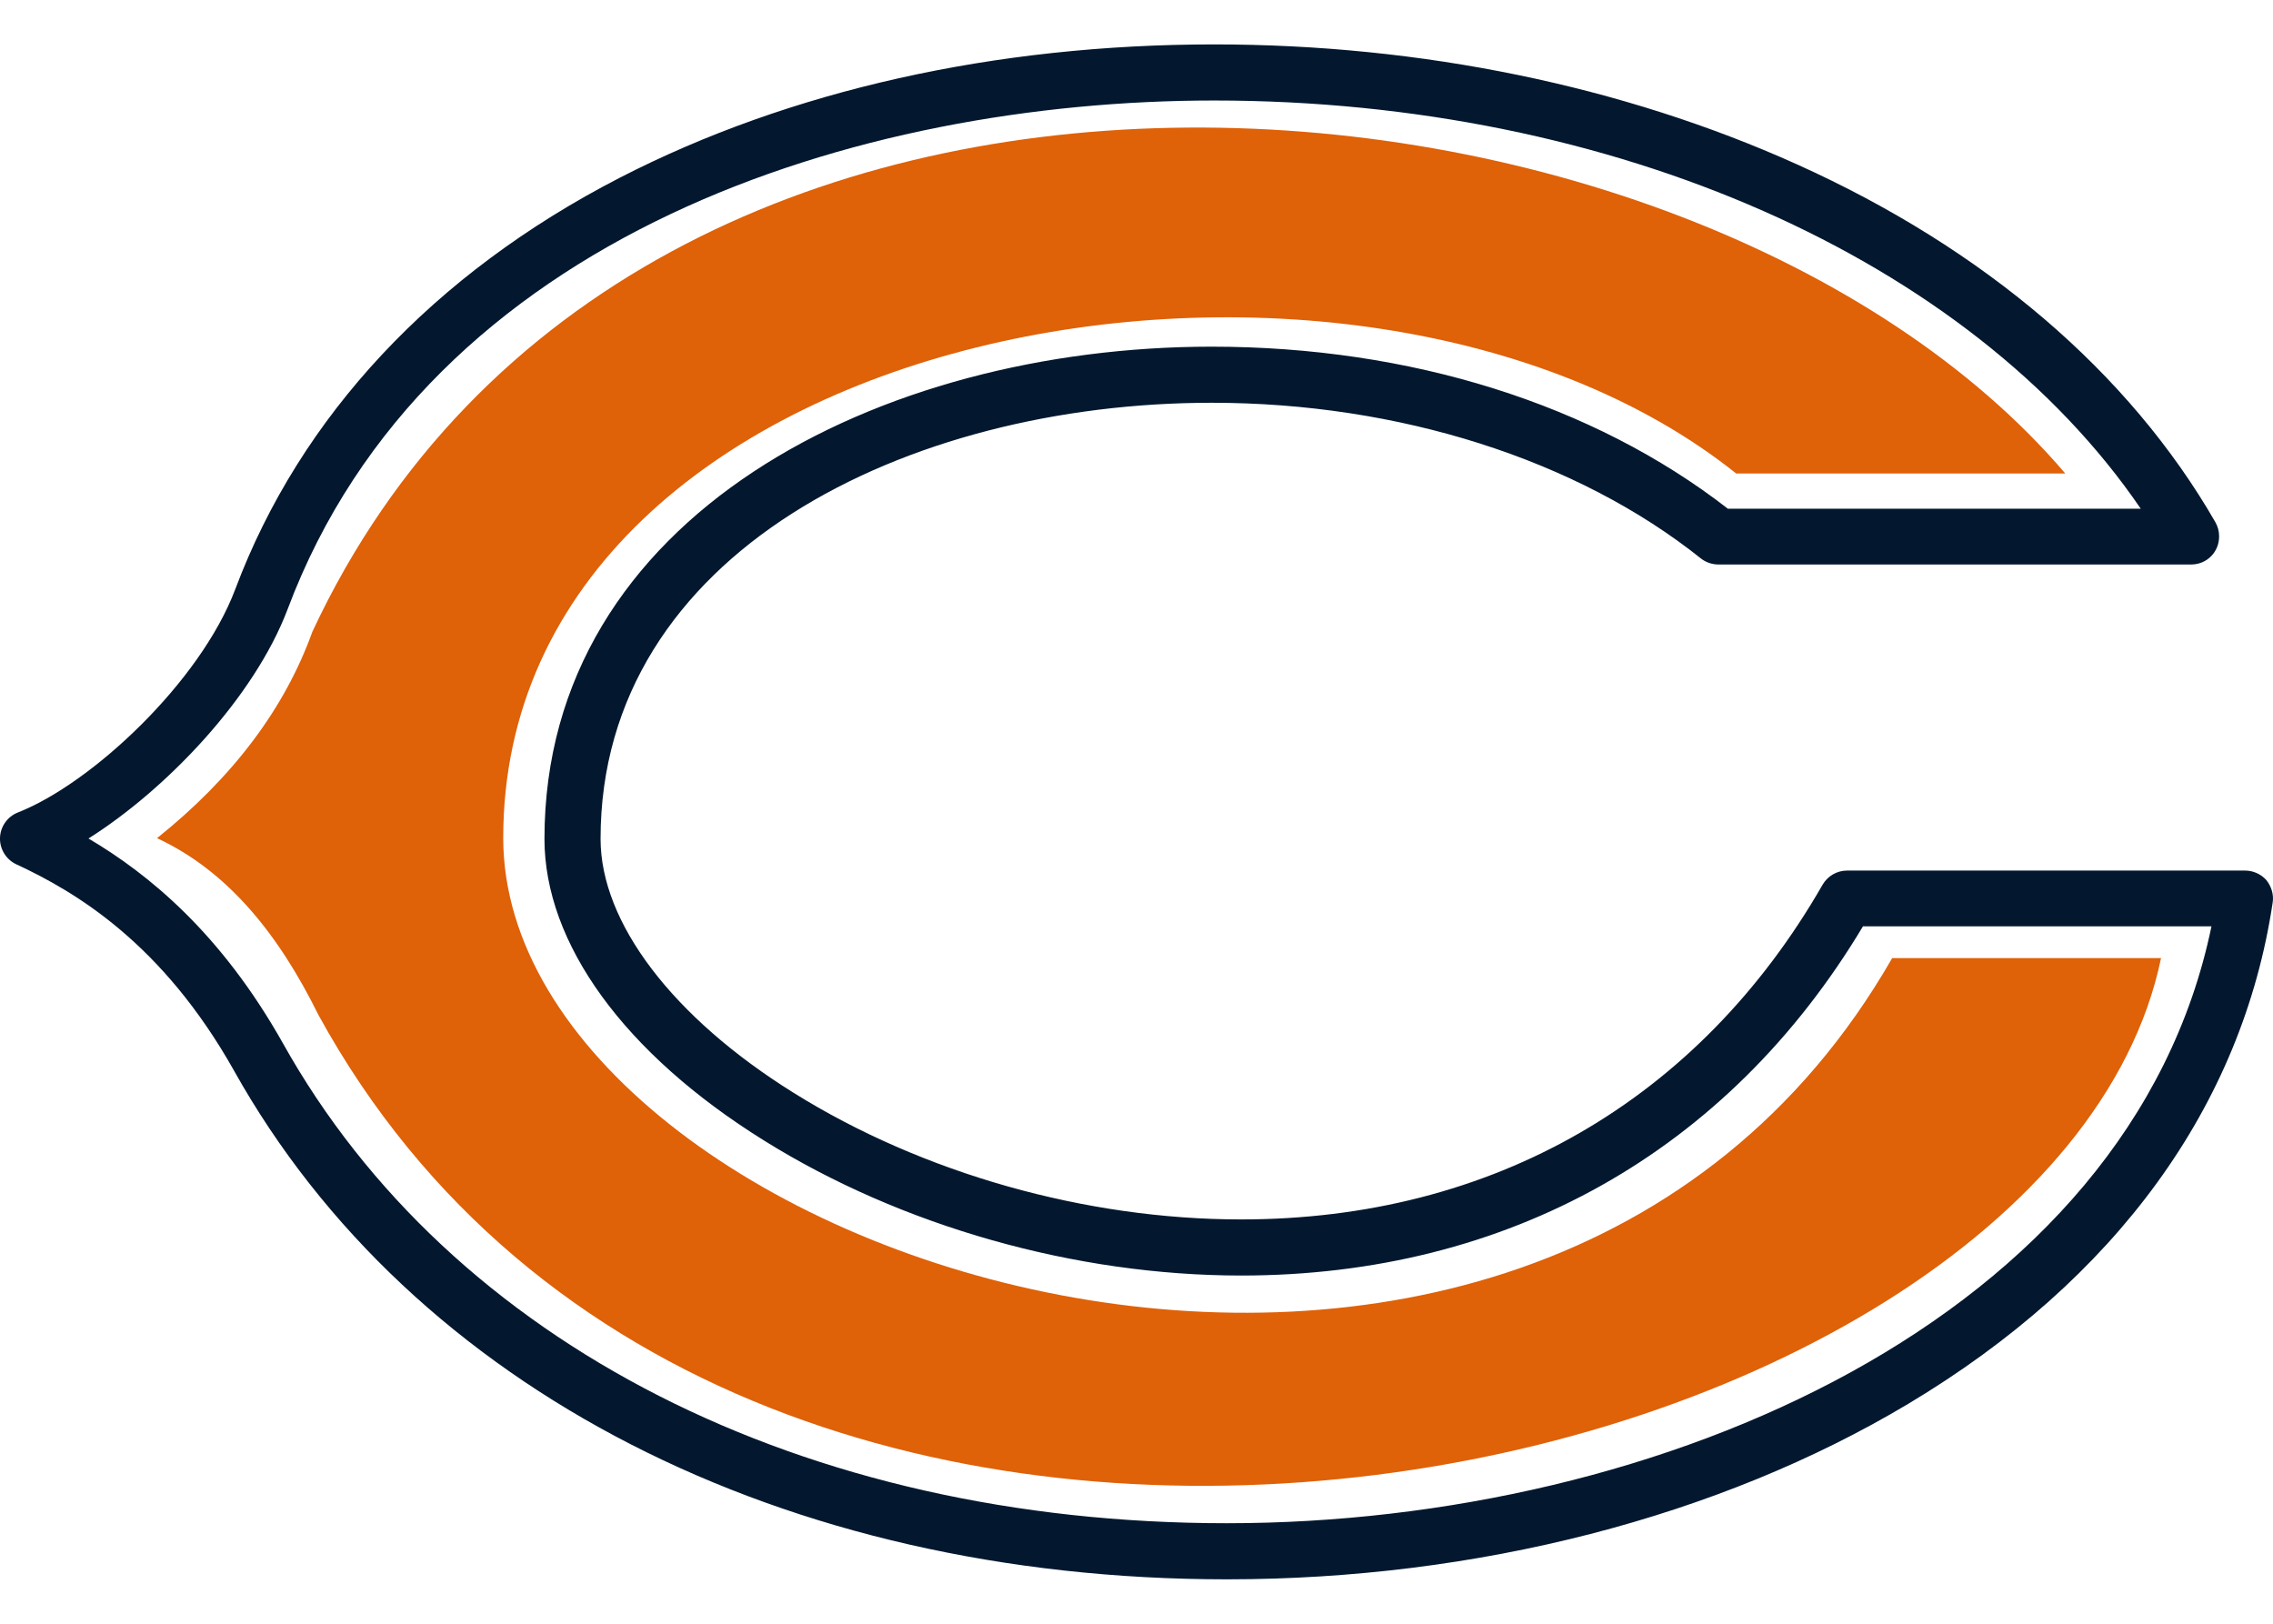
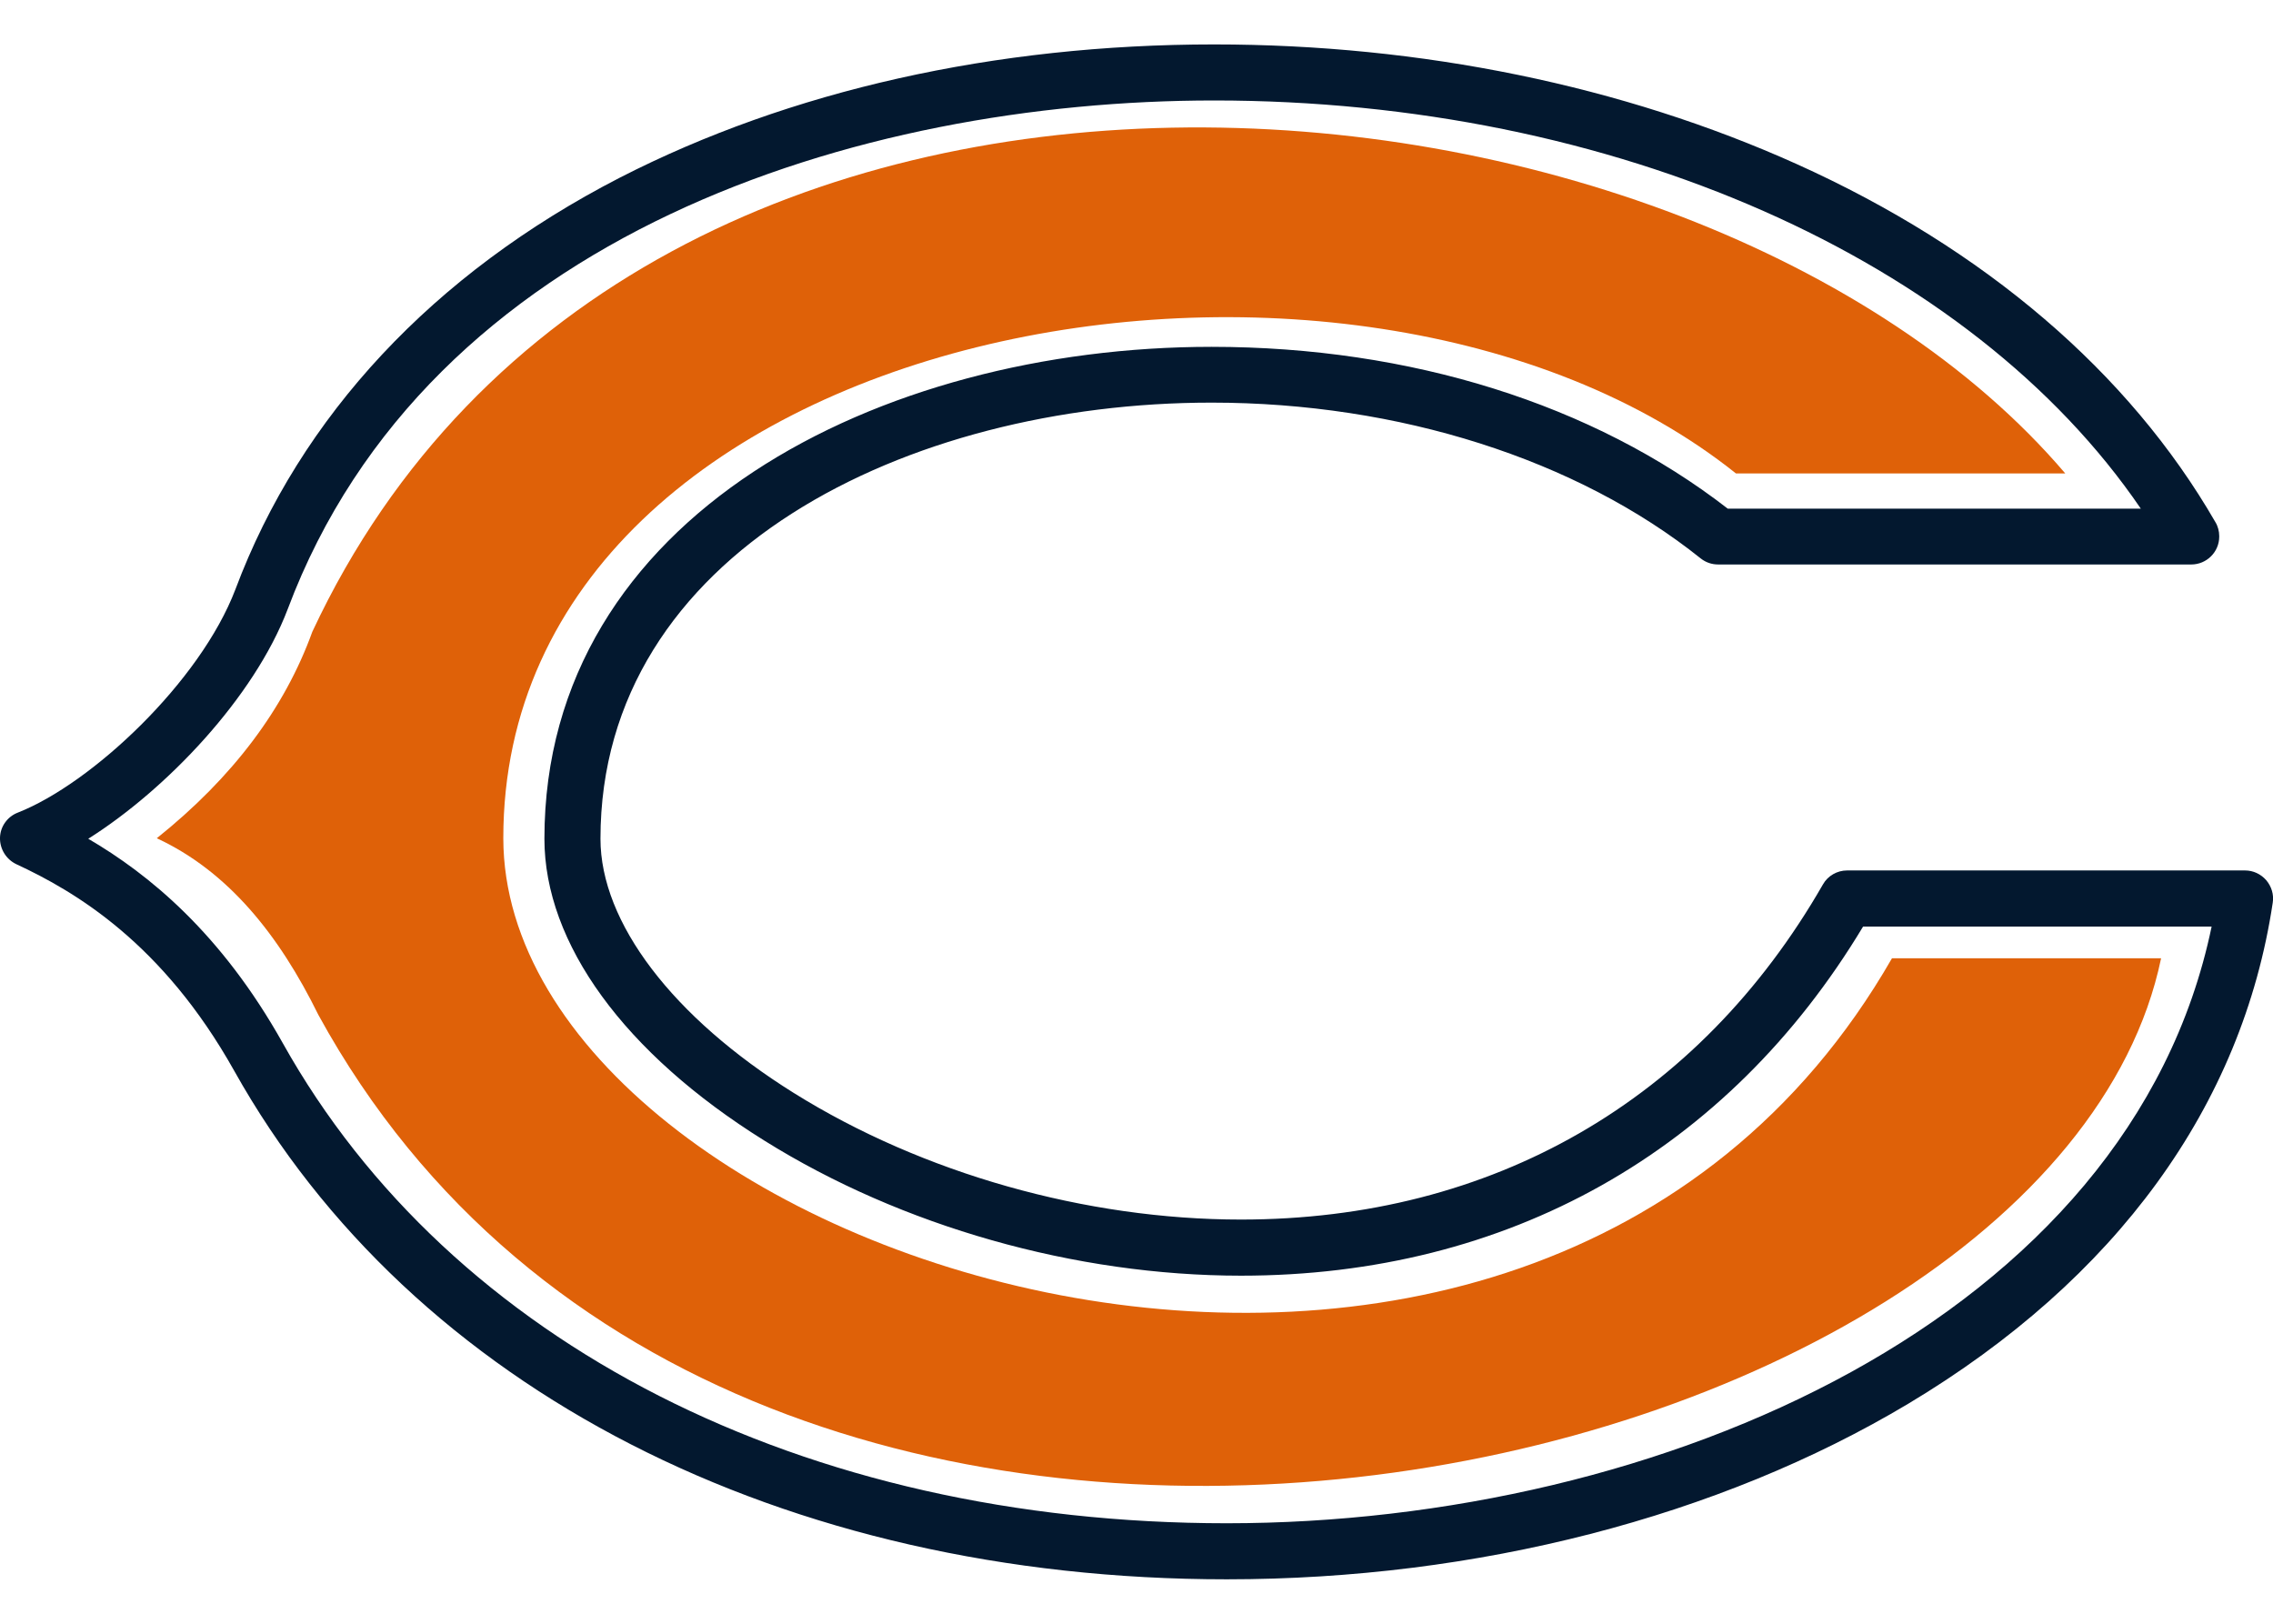
- <svg xmlns="http://www.w3.org/2000/svg" width="28pt" height="20pt" viewBox="0 0 28 20" version="1.1">
+ <svg xmlns="http://www.w3.org/2000/svg" width="35pt" height="25pt" viewBox="0 0 35 25" version="1.1">
  <g id="surface1">
-     <path style=" stroke:none;fill-rule:nonzero;fill:rgb(100%,100%,100%);fill-opacity:1;" d="M 22.754 11.066 L 27.656 11.066 C 26.285 20.223 8.469 22.469 3.184 13.02 C 2.297 11.43 1.219 10.73 0.344 10.332 C 1.316 9.949 2.746 8.633 3.223 7.383 C 6.445 -1.199 22.559 -1.078 26.992 6.609 L 21.168 6.609 C 16.461 2.852 7.051 4.582 7.051 10.332 C 7.051 14.355 18.234 18.934 22.754 11.066 Z M 26.621 11.801 L 23.309 11.801 C 18.789 19.672 6.207 15.492 6.207 10.332 C 6.207 3.957 16.684 2.074 21.391 5.836 L 25.449 5.836 C 20.863 0.469 7.859 -0.809 3.848 7.781 C 3.5 8.73 2.863 9.578 1.934 10.324 C 2.809 10.73 3.441 11.504 3.922 12.5 C 9.145 22.035 25.254 18.383 26.621 11.801 Z M 26.621 11.801 " />
-     <path style=" stroke:none;fill-rule:nonzero;fill:rgb(87.451%,38.039%,3.137%);fill-opacity:1;" d="M 23.309 11.801 L 26.621 11.801 C 25.254 18.383 9.145 22.035 3.922 12.5 C 3.434 11.512 2.809 10.73 1.934 10.324 C 2.867 9.578 3.508 8.727 3.848 7.781 C 7.859 -0.809 20.867 0.469 25.441 5.832 L 21.387 5.832 C 16.68 2.074 6.199 3.953 6.199 10.324 C 6.207 15.492 18.789 19.672 23.309 11.801 Z M 23.309 11.801 " />
-     <path style=" stroke:none;fill-rule:nonzero;fill:rgb(1.176%,9.412%,18.431%);fill-opacity:1;" d="M 15.113 19.453 C 9.648 19.453 5.078 17.109 2.883 13.188 C 2 11.617 0.93 10.984 0.199 10.645 C 0.074 10.586 -0.004 10.457 0 10.32 C 0.004 10.184 0.09 10.059 0.219 10.008 C 1.129 9.652 2.469 8.398 2.898 7.258 C 3.699 5.125 5.34 3.371 7.637 2.188 C 9.727 1.113 12.258 0.547 14.957 0.547 C 17.508 0.547 19.992 1.059 22.133 2.023 C 24.441 3.062 26.227 4.586 27.289 6.43 C 27.32 6.484 27.336 6.543 27.336 6.602 L 27.336 6.609 C 27.336 6.801 27.184 6.953 26.992 6.953 L 21.168 6.953 C 21.09 6.953 21.012 6.926 20.953 6.879 C 19.426 5.66 17.23 4.961 14.926 4.961 C 11.184 4.961 7.398 6.805 7.398 10.332 C 7.398 11.363 8.285 12.531 9.777 13.461 C 11.367 14.453 13.375 15.02 15.289 15.02 C 18.383 15.02 20.926 13.555 22.453 10.895 C 22.516 10.789 22.629 10.723 22.754 10.723 L 27.656 10.723 C 27.754 10.723 27.852 10.766 27.918 10.84 C 27.98 10.918 28.012 11.02 27.996 11.117 C 27.621 13.621 26.07 15.758 23.504 17.293 C 21.176 18.684 18.195 19.453 15.113 19.453 Z M 1.09 10.328 C 1.832 10.766 2.723 11.496 3.484 12.848 C 5.555 16.555 9.902 18.762 15.113 18.762 C 20.457 18.762 26.242 16.242 27.242 11.41 L 22.949 11.41 C 21.285 14.188 18.57 15.711 15.289 15.711 C 13.25 15.711 11.105 15.105 9.41 14.047 C 7.691 12.977 6.707 11.621 6.707 10.332 C 6.707 6.352 10.84 4.27 14.926 4.27 C 17.371 4.27 19.625 4.977 21.285 6.266 L 26.371 6.266 C 24.273 3.191 19.875 1.238 14.957 1.238 C 10.578 1.238 5.277 2.883 3.543 7.504 C 3.129 8.598 2.043 9.727 1.09 10.328 Z M 1.09 10.328 " />
+     <path style=" stroke:none;fill-rule:nonzero;fill:rgb(100%,100%,100%);fill-opacity:1;" d="M 28.441 13.832 L 34.57 13.832 C 32.859 25.281 10.586 28.086 3.98 16.273 C 2.871 14.289 1.527 13.414 0.43 12.914 C 1.648 12.434 3.434 10.793 4.027 9.227 C 8.055 -1.5 28.199 -1.348 33.742 8.262 L 26.457 8.262 C 20.574 3.562 8.816 5.73 8.816 12.914 C 8.816 17.945 22.793 23.668 28.441 13.832 Z M 33.277 14.754 L 29.133 14.754 C 23.484 24.59 7.758 19.367 7.758 12.914 C 7.758 4.945 20.855 2.59 26.738 7.297 L 31.809 7.297 C 26.078 0.582 9.828 -1.012 4.809 9.727 C 4.375 10.914 3.578 11.969 2.414 12.906 C 3.508 13.414 4.301 14.379 4.902 15.625 C 11.43 27.547 31.566 22.977 33.277 14.754 Z M 33.277 14.754 " />
+     <path style=" stroke:none;fill-rule:nonzero;fill:rgb(87.451%,38.039%,3.137%);fill-opacity:1;" d="M 29.133 14.754 L 33.277 14.754 C 31.566 22.977 11.43 27.547 4.902 15.625 C 4.293 14.387 3.508 13.414 2.414 12.906 C 3.586 11.969 4.383 10.906 4.809 9.727 C 9.828 -1.012 26.086 0.582 31.801 7.289 L 26.73 7.289 C 20.848 2.59 7.75 4.938 7.75 12.906 C 7.758 19.367 23.484 24.59 29.133 14.754 Z M 29.133 14.754 " />
+     <path style=" stroke:none;fill-rule:nonzero;fill:rgb(1.176%,9.412%,18.431%);fill-opacity:1;" d="M 18.891 24.316 C 12.062 24.316 6.348 21.387 3.605 16.484 C 2.504 14.52 1.16 13.727 0.25 13.305 C 0.094 13.23 -0.004 13.07 0 12.898 C 0.004 12.727 0.113 12.574 0.273 12.512 C 1.41 12.066 3.082 10.5 3.625 9.074 C 4.625 6.406 6.676 4.211 9.547 2.734 C 12.16 1.395 15.32 0.684 18.695 0.684 C 21.887 0.684 24.988 1.32 27.668 2.527 C 30.555 3.828 32.781 5.73 34.113 8.039 C 34.152 8.102 34.172 8.18 34.172 8.254 L 34.172 8.262 C 34.172 8.5 33.977 8.691 33.742 8.691 L 26.457 8.691 C 26.359 8.691 26.266 8.66 26.188 8.598 C 24.285 7.074 21.539 6.199 18.656 6.199 C 13.98 6.199 9.246 8.508 9.246 12.914 C 9.246 14.203 10.359 15.664 12.223 16.828 C 14.207 18.066 16.719 18.777 19.109 18.777 C 22.977 18.777 26.16 16.945 28.07 13.617 C 28.145 13.484 28.289 13.402 28.441 13.402 L 34.57 13.402 C 34.695 13.402 34.812 13.457 34.895 13.551 C 34.977 13.648 35.016 13.773 34.996 13.898 C 34.527 17.027 32.586 19.695 29.383 21.613 C 26.469 23.355 22.742 24.316 18.891 24.316 Z M 1.359 12.914 C 2.289 13.457 3.406 14.367 4.355 16.062 C 6.945 20.691 12.379 23.453 18.891 23.453 C 25.57 23.453 32.801 20.301 34.055 14.266 L 28.688 14.266 C 26.605 17.73 23.215 19.641 19.109 19.641 C 16.562 19.641 13.883 18.883 11.766 17.559 C 9.617 16.219 8.383 14.527 8.383 12.914 C 8.383 7.941 13.551 5.34 18.656 5.34 C 21.715 5.34 24.531 6.223 26.605 7.832 L 32.965 7.832 C 30.344 3.988 24.844 1.547 18.695 1.547 C 13.219 1.547 6.598 3.602 4.43 9.379 C 3.91 10.746 2.555 12.16 1.359 12.914 Z M 1.359 12.914 " />
  </g>
</svg>
